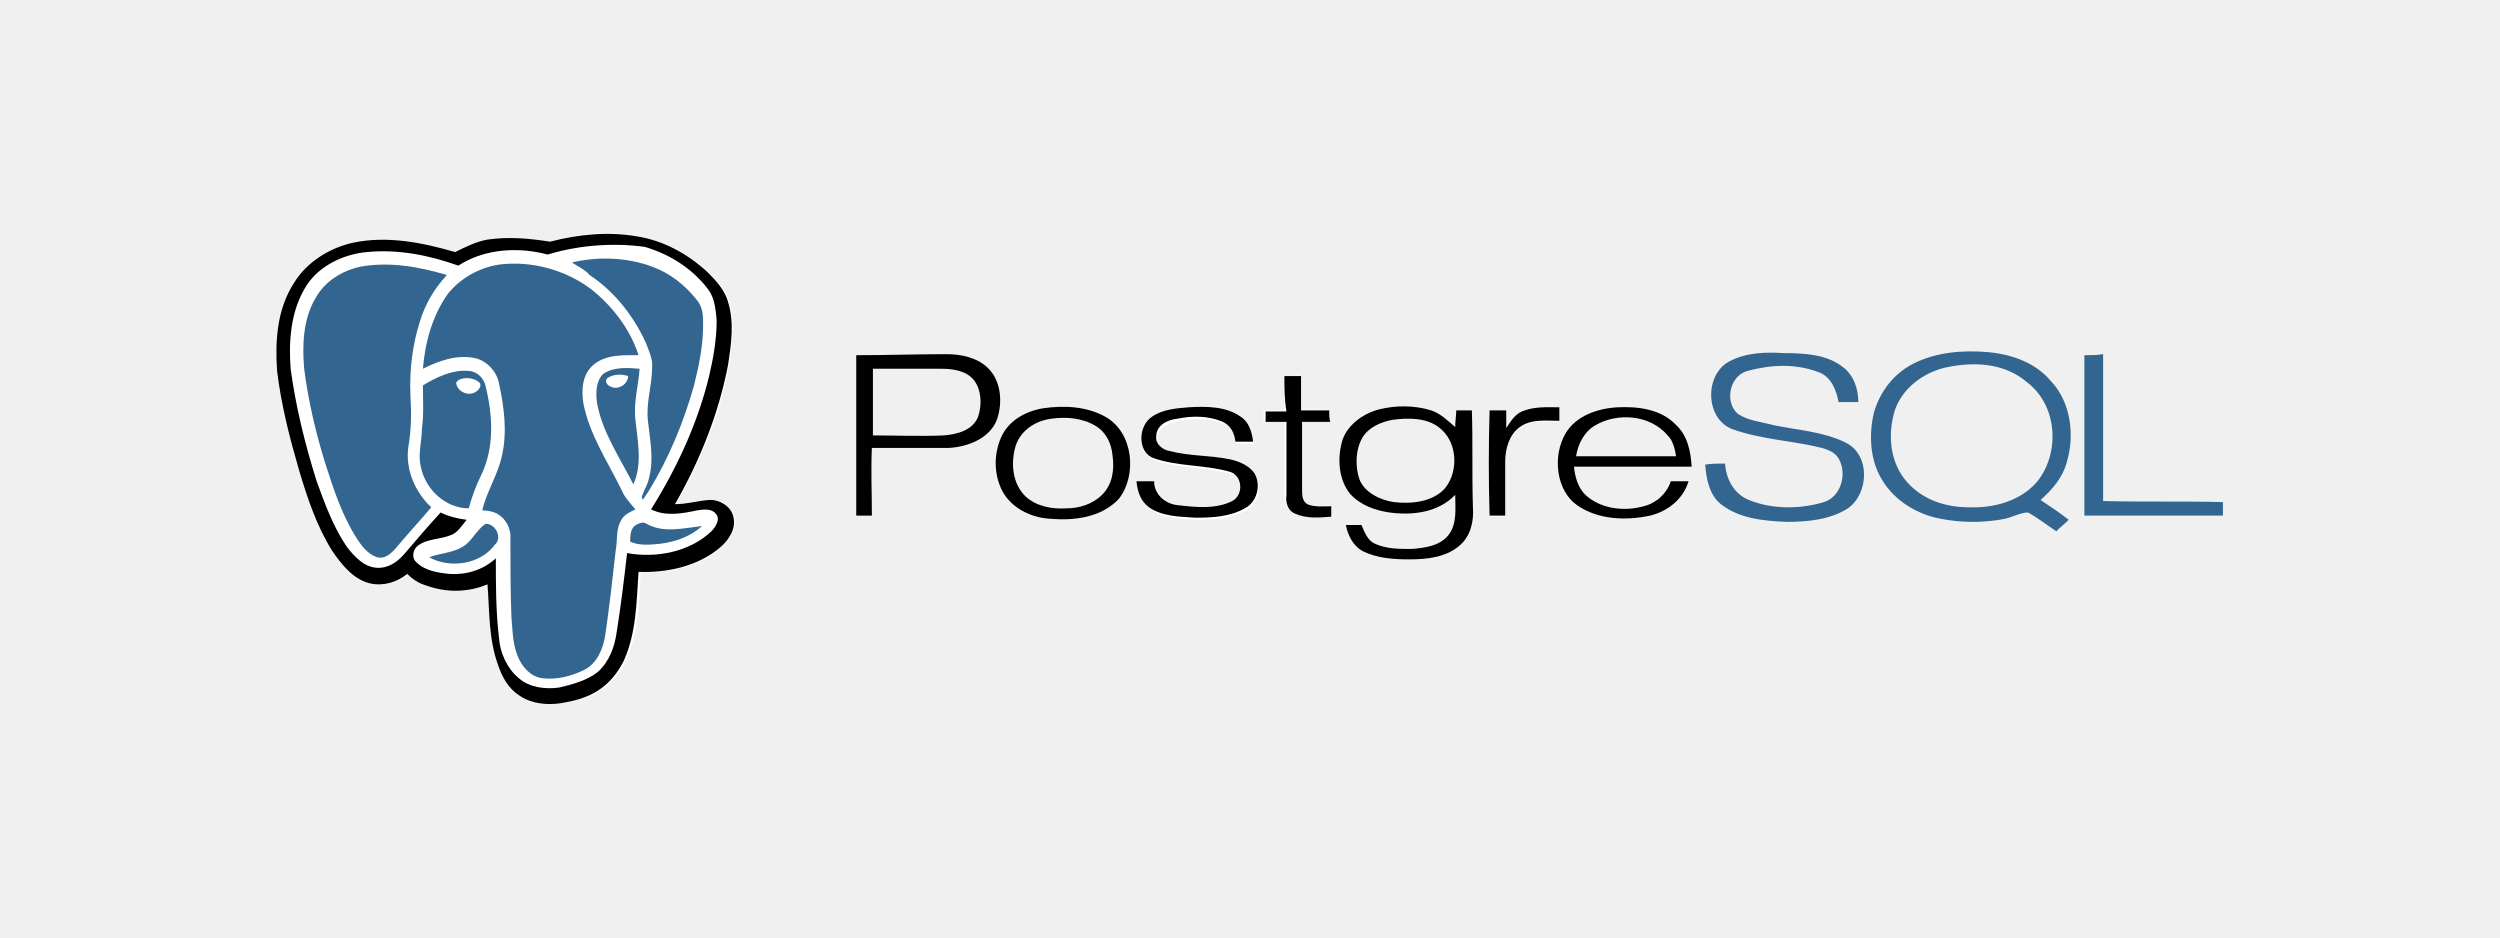
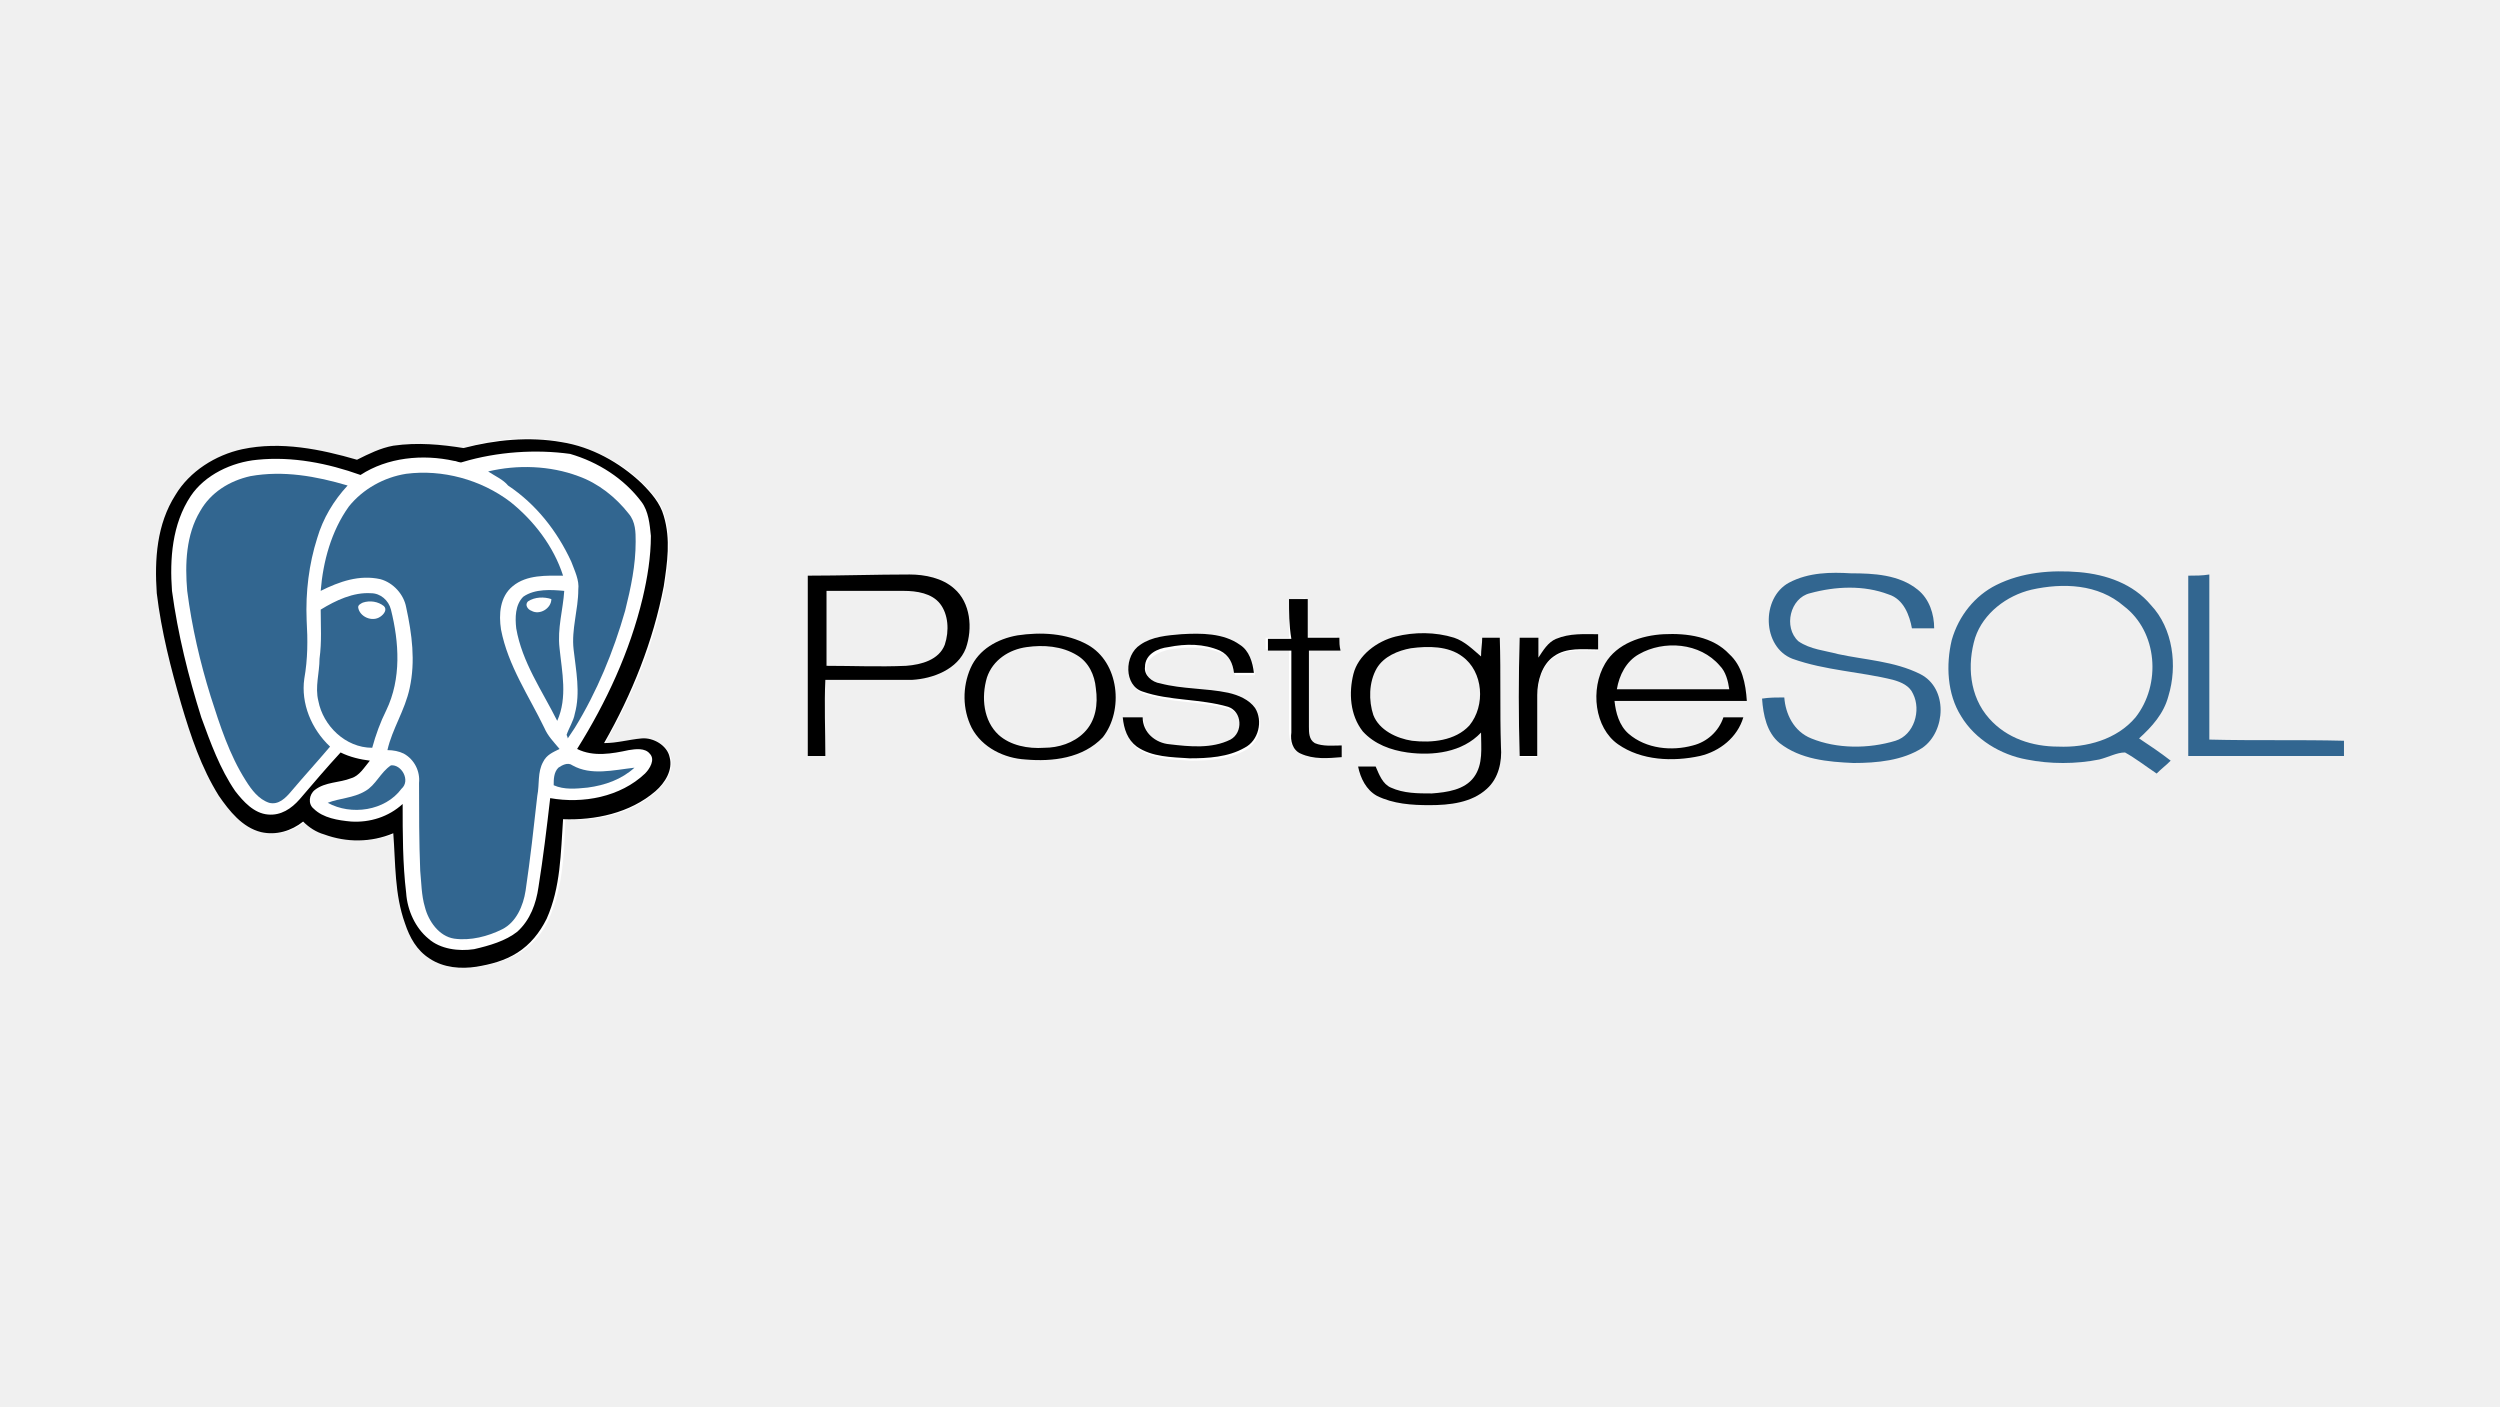
- <svg xmlns="http://www.w3.org/2000/svg" version="1.1" x="0px" y="0px" viewBox="0 0 240 90" enable-background="new 0 0 240 90" xml:space="preserve">
-   <g id="Layer_2" display="none">
-     <rect x="-10" display="inline" fill="none" stroke="#E8E7E7" stroke-width="1.128" stroke-miterlimit="10" width="260" height="90" />
-   </g>
-   <g id="Layer_1">
-     <g>
-       <path fill="#326690" d="M166,34.7c-2.4,1.3-2.3,5.5,0.3,6.5c2.8,1,5.8,1.1,8.6,1.8c0.7,0.2,1.4,0.5,1.7,1.2c0.7,1.4,0.1,3.5-1.5,4    c-2.3,0.7-5,0.7-7.2-0.2c-1.5-0.6-2.2-2.1-2.3-3.5c-0.6,0-1.3,0-1.9,0.1c0.1,1.4,0.4,2.9,1.5,3.8c1.8,1.4,4.1,1.6,6.3,1.7    c2,0,4.2-0.2,5.9-1.3c2-1.4,2.2-5.1-0.2-6.3c-2.2-1.1-4.7-1.2-7-1.7c-1.1-0.3-2.4-0.4-3.4-1.1c-1.3-1.2-0.7-3.7,1-4.1    c2.2-0.6,4.6-0.7,6.7,0.1c1.3,0.4,1.8,1.8,2,2.9c0.6,0,1.2,0,1.9,0c0-1.2-0.4-2.5-1.4-3.3c-1.6-1.3-3.8-1.4-5.7-1.4    C169.6,33.8,167.7,33.8,166,34.7z" />
-       <path d="M94.7,35.2c-1-0.9-2.5-1.2-3.8-1.2c-2.9,0-5.8,0.1-8.7,0.1c0,5.1,0,10.3,0,15.4c0.5,0,1,0,1.5,0c0-2.2-0.1-4.4,0-6.5    c2.5,0,4.9,0,7.4,0c1.8-0.1,3.9-0.9,4.6-2.7C96.3,38.6,96.1,36.4,94.7,35.2z M93.9,40c-0.5,1.3-2,1.7-3.3,1.8    c-2.3,0.1-4.6,0-6.8,0c0-2.1,0-4.3,0-6.4c2.2,0,4.4,0,6.6,0c1.1,0,2.4,0.2,3.1,1.1C94.2,37.4,94.3,38.8,93.9,40z" />
-       <path fill="#326690" d="M200.1,34.1c0,5.1,0,10.2,0,15.4c4.4,0,8.9,0,13.3,0c0-0.4,0-0.8,0-1.3c-3.8-0.1-7.6,0-11.5-0.1    c0-4.7,0-9.4,0-14.1C201.3,34.1,200.7,34.1,200.1,34.1z" />
-       <path fill="#FFFFFF" d="M123.3,36.1c0,1.1,0,2.2,0,3.3c-0.7,0-1.3,0-2,0c0,0.3,0,0.7,0,1c0.7,0,1.4,0,2,0c0,2.3,0,4.7,0,7    c0,0.7,0.2,1.4,0.8,1.8c1.1,0.5,2.3,0.4,3.5,0.3c0-0.3,0-0.7,0-1c-0.8,0.1-1.6,0.2-2.3-0.2c-0.5-0.3-0.4-0.9-0.5-1.4    c0-2.2,0-4.3,0-6.5c0.9,0,1.8,0,2.7,0c0-0.4,0-0.7-0.1-1.1c-0.9,0-1.8,0-2.7,0c0-1.1,0-2.2,0-3.3    C124.4,36.1,123.8,36.1,123.3,36.1z" />
-       <path fill="#FFFFFF" d="M110.6,40c-1.4,0.9-1.4,3.5,0.3,4.2c2.3,0.8,4.9,0.6,7.3,1.3c1.2,0.4,1.3,2.2,0.2,2.8    c-1.6,0.8-3.5,0.7-5.2,0.4c-1.2-0.2-2.2-1-2.3-2.3c-0.6,0-1.2,0-1.7,0c0.2,0.9,0.4,1.9,1.2,2.5c1.3,0.9,3,0.9,4.5,1    c1.6,0,3.3-0.1,4.7-0.9c1.2-0.7,1.6-2.3,0.9-3.4c-0.5-0.8-1.4-1.1-2.3-1.3c-1.9-0.4-3.9-0.4-5.8-0.8c-0.7-0.2-1.3-0.7-1.3-1.4    c0-1,1.1-1.5,2-1.7c1.4-0.2,3-0.3,4.4,0.3c0.8,0.3,1,1.1,1.2,1.9c0.6,0,1.1,0,1.7,0c-0.1-0.9-0.4-1.9-1.2-2.4c-1.5-1-3.3-1-5-0.9    C113,39.2,111.7,39.3,110.6,40z" />
-       <path fill="#FFFFFF" d="M146.1,39.5c-0.7,0.3-1.1,1-1.5,1.7c0-0.6,0-1.2,0-1.7c-0.5,0-1,0-1.6,0c-0.1,3.4,0,6.7,0,10.1    c0.5,0,1,0,1.5,0c0-1.7,0-3.5,0-5.2c0-1.2,0.4-2.6,1.4-3.3c1.1-0.8,2.5-0.6,3.8-0.6c0-0.4,0-0.9,0-1.3    C148.5,39.1,147.3,39,146.1,39.5z" />
-       <path fill="#326690" d="M183.7,34.9c2.2-1.1,4.7-1.3,7.1-1.1c2.3,0.2,4.6,1,6.1,2.8c1.9,2,2.3,5.2,1.5,7.8    c-0.4,1.5-1.4,2.6-2.5,3.6c0.9,0.6,1.8,1.2,2.7,1.9c-0.4,0.4-0.8,0.7-1.2,1.1c-0.9-0.6-1.8-1.3-2.7-1.8c-0.7,0-1.4,0.4-2.2,0.6    c-2,0.4-4.2,0.4-6.2,0c-2.2-0.4-4.4-1.7-5.6-3.7c-1.2-1.9-1.3-4.4-0.8-6.5C180.5,37.5,181.9,35.8,183.7,34.9z M186.7,35.3    c-2.1,0.5-4.1,2-4.8,4.1c-0.7,2.3-0.5,5,1.2,6.9c1.5,1.7,3.7,2.4,5.9,2.4c2.4,0.1,5-0.6,6.6-2.5c2.2-2.8,1.9-7.3-1-9.5    C192.4,34.8,189.4,34.7,186.7,35.3z" />
-       <path d="M123.3,36.1c0.5,0,1,0,1.6,0c0,1.1,0,2.2,0,3.3c0.9,0,1.8,0,2.7,0c0,0.4,0,0.7,0.1,1.1c-0.9,0-1.8,0-2.7,0    c0,2.2,0,4.3,0,6.5c0,0.5,0,1.1,0.5,1.4c0.7,0.3,1.5,0.2,2.3,0.2c0,0.3,0,0.7,0,1c-1.2,0.1-2.4,0.2-3.5-0.3    c-0.7-0.3-0.9-1.1-0.8-1.8c0-2.3,0-4.7,0-7c-0.7,0-1.4,0-2,0c0-0.3,0-0.7,0-1c0.7,0,1.3,0,2,0C123.3,38.3,123.3,37.2,123.3,36.1z" />
-       <path d="M106.1,40c-1.8-1-4-1.1-6-0.8c-1.7,0.3-3.3,1.2-4,2.8c-0.7,1.6-0.7,3.5,0.1,5.1c0.9,1.7,2.8,2.6,4.6,2.7    c2.3,0.2,4.9-0.1,6.6-1.9C109.2,45.6,108.8,41.5,106.1,40z M105.8,47.5c-0.9,0.9-2.2,1.3-3.4,1.3c-1.4,0.1-2.9-0.2-3.9-1.1    c-1.3-1.2-1.5-3.2-1-4.9c0.5-1.5,1.9-2.4,3.4-2.6c1.4-0.2,3-0.1,4.3,0.7c1,0.6,1.5,1.7,1.6,2.8C107,45.1,106.8,46.5,105.8,47.5z" />
-       <path d="M110.6,40c1-0.7,2.3-0.8,3.5-0.9c1.7-0.1,3.6-0.1,5,0.9c0.8,0.5,1.1,1.5,1.2,2.4c-0.6,0-1.1,0-1.7,0    c-0.1-0.8-0.4-1.5-1.2-1.9c-1.4-0.6-2.9-0.6-4.4-0.3c-0.9,0.1-2,0.6-2,1.7c-0.1,0.7,0.6,1.3,1.3,1.4c1.9,0.5,3.9,0.4,5.8,0.8    c0.9,0.2,1.8,0.6,2.3,1.3c0.7,1.1,0.3,2.8-0.9,3.4c-1.4,0.8-3.1,0.9-4.7,0.9c-1.5-0.1-3.2-0.1-4.5-1c-0.8-0.6-1.1-1.5-1.2-2.5    c0.6,0,1.2,0,1.7,0c0,1.3,1.1,2.2,2.3,2.3c1.7,0.2,3.6,0.4,5.2-0.4c1.1-0.6,1-2.4-0.2-2.8c-2.4-0.7-5-0.5-7.3-1.3    C109.2,43.5,109.2,40.9,110.6,40z" />
-       <path d="M132.4,39.3c1.6-0.4,3.4-0.4,5,0.1c0.9,0.3,1.6,1,2.3,1.6c0-0.6,0.1-1.1,0.1-1.6c0.5,0,1,0,1.5,0c0.1,3.1,0,6.2,0.1,9.3    c0.1,1.3-0.2,2.7-1.2,3.6c-1.3,1.2-3.2,1.4-4.9,1.4c-1.5,0-3.1-0.1-4.5-0.8c-0.9-0.5-1.4-1.5-1.6-2.5c0.5,0,1,0,1.5,0    c0.3,0.7,0.6,1.5,1.3,1.8c1.1,0.5,2.3,0.5,3.5,0.5c1.3-0.1,2.8-0.3,3.6-1.4c0.8-1.1,0.6-2.5,0.6-3.8c-1.6,1.7-4.1,2-6.3,1.7    c-1.4-0.2-2.8-0.7-3.8-1.8c-1.1-1.4-1.2-3.3-0.8-4.9C129.2,40.9,130.8,39.7,132.4,39.3z M133.7,40.3c-1.1,0.2-2.3,0.7-2.9,1.7    c-0.7,1.2-0.7,2.8-0.3,4c0.5,1.3,2,2,3.3,2.2c1.7,0.2,3.7,0,4.9-1.3c1.4-1.7,1.2-4.6-0.6-5.9C136.9,40.1,135.2,40.1,133.7,40.3z" />
-       <path d="M146.1,39.5c1.2-0.5,2.4-0.4,3.6-0.4c0,0.4,0,0.9,0,1.3c-1.3,0-2.7-0.2-3.8,0.6c-1,0.7-1.4,2.1-1.4,3.3c0,1.7,0,3.5,0,5.2    c-0.5,0-1,0-1.5,0c-0.1-3.4-0.1-6.7,0-10.1c0.5,0,1,0,1.6,0c0,0.6,0,1.2,0,1.7C145,40.5,145.4,39.8,146.1,39.5z" />
-       <path d="M150.3,41.6c1-1.7,3.1-2.4,5-2.5c2-0.1,4.2,0.2,5.6,1.7c1.1,1,1.4,2.5,1.5,4c-3.8,0-7.5,0-11.3,0c0.1,1,0.4,2.1,1.2,2.8    c1.5,1.3,3.7,1.5,5.5,1c1.2-0.3,2.2-1.2,2.6-2.4c0.6,0,1.2,0,1.7,0c-0.5,1.7-2,2.9-3.7,3.3c-2.3,0.5-5,0.4-7-1    C149.4,47.1,149,43.8,150.3,41.6z M153.2,40.8c-1.1,0.6-1.7,1.8-1.9,3c3.2,0,6.4,0,9.6,0c-0.1-0.7-0.3-1.5-0.8-2    C158.4,39.8,155.3,39.6,153.2,40.8z" />
-       <path fill="#FFFFFF" d="M52.8,23.2c-1.9-0.3-3.9-0.4-5.8-0.1c-1.1,0.2-2.2,0.7-3.1,1.2c-3.1-1-6.6-1.6-9.8-1    c-2.3,0.4-4.5,1.8-5.7,3.9c-1.5,2.5-1.8,5.5-1.6,8.4c0.4,3.2,1.2,6.4,2.1,9.5c0.8,2.7,1.7,5.4,3.2,7.8c0.8,1.3,2,2.7,3.6,3.1    c1.3,0.3,2.6-0.1,3.6-0.9c0.5,0.5,1.1,0.9,1.8,1.1c1.9,0.7,4,0.7,5.9-0.1c0.1,2.6,0,5.3,1,7.7c0.4,1.2,1,2.3,2.1,3    c1.2,0.8,2.6,0.9,4,0.7c1.2-0.2,2.5-0.6,3.5-1.2c1.1-0.7,2-1.7,2.5-2.9c1.2-2.7,1.3-5.6,1.4-8.5c2.8,0.2,5.7-0.5,7.8-2.4    c0.8-0.7,1.5-1.8,1.2-2.9c-0.3-1-1.4-1.7-2.4-1.6c-1.1,0.1-2.1,0.4-3.2,0.4c2.4-4.2,4.3-8.7,5.1-13.4c0.3-2,0.6-4,0-6    c-0.3-1.1-1.1-2-1.9-2.8c-1.8-1.8-4.3-3-6.8-3.5C58.4,22.1,55.5,22.4,52.8,23.2z" />
-       <path fill="#FFFFFF" d="M52.7,24.4c3-0.9,6.2-1.2,9.2-0.3c2.4,0.7,4.6,2.1,6.1,4.1c0.6,0.8,0.8,1.9,0.8,2.9    c0.1,1.8-0.3,3.6-0.7,5.3c-1.1,4.6-3.1,8.9-5.6,12.9c1.4,0.6,3,0.3,4.4,0.1c0.6-0.1,1.4-0.3,1.8,0.3c0.4,0.6,0,1.3-0.4,1.7    c-2.1,2.1-5.3,2.6-8.1,2.1c-0.3,2.5-0.6,5-1,7.6c-0.2,1.4-0.7,2.9-1.8,3.8c-1,0.9-2.4,1.3-3.7,1.5c-1.3,0.2-2.9,0.1-3.9-0.9    c-1.1-1-1.8-2.5-1.9-3.9c-0.3-2.5-0.3-5.1-0.3-7.6c-1.2,1-2.8,1.6-4.4,1.5c-1.1-0.1-2.4-0.3-3.2-1.1c-0.5-0.4-0.4-1.2,0.1-1.6    c0.9-0.7,2.1-0.6,3.1-1c0.8-0.2,1.2-1,1.6-1.5c-0.9-0.1-1.8-0.3-2.5-0.7c-1.2,1.3-2.4,2.7-3.5,4c-0.7,0.8-1.6,1.5-2.7,1.3    c-1.2-0.2-2.1-1.1-2.8-2c-1.3-1.9-2.2-4.1-2.9-6.3c-1.1-3.6-2-7.2-2.5-10.9c-0.3-2.8,0-5.8,1.6-8.1c1.3-1.9,3.5-2.9,5.7-3.1    c3-0.3,6,0.3,8.8,1.3c2.3-1.5,5.3-1.8,8-1.2C52.3,24.4,52.5,24.5,52.7,24.4z M54.9,25.2c0.6,0.4,1.2,0.7,1.8,1.1    c2.4,1.6,4.3,3.9,5.4,6.5c0.3,0.8,0.7,1.5,0.6,2.4c0,1.7-0.6,3.4-0.4,5.1c0.2,1.8,0.6,3.7,0.1,5.5c-0.1,0.6-0.5,1.2-0.7,1.8    c0,0.1,0.1,0.3,0.1,0.3c0.2-0.3,0.4-0.6,0.6-0.9c1.9-3.1,3.3-6.5,4.3-10c0.5-1.9,0.9-3.9,0.9-5.9c0-0.8-0.1-1.7-0.6-2.4    c-1.1-1.4-2.6-2.5-4.3-3.2C60.2,24.7,57.5,24.6,54.9,25.2z M47.9,25.4c-1.9,0.2-3.7,1.3-4.8,2.8c-1.5,2.1-2.2,4.7-2.4,7.2    c1.6-0.7,3.3-1.4,5.1-1c1.1,0.3,2,1.3,2.2,2.4c0.5,2.3,0.8,4.6,0.3,6.9c-0.4,1.8-1.5,3.4-1.9,5.3c0.5,0,1,0.1,1.4,0.3    c0.9,0.5,1.4,1.5,1.3,2.5c-0.1,2.5-0.1,5,0.1,7.5c0.1,1,0.1,2.1,0.4,3.1c0.4,1.2,1.2,2.4,2.5,2.7c1.4,0.2,2.8-0.2,4.1-0.8    c1.2-0.6,1.8-2,2-3.3c0.4-2.7,0.7-5.4,1-8.1c0.1-1-0.1-2,0.5-2.9c0.3-0.6,0.9-0.8,1.4-1.1c-0.4-0.6-0.9-1.2-1.3-1.8    c-1.3-2.8-3.1-5.4-3.7-8.4c-0.2-1.3-0.1-2.8,1-3.7c1.2-1,2.8-0.9,4.3-0.9c-0.9-2.5-2.5-4.7-4.5-6.3C54.3,25.9,51,25,47.9,25.4z     M34.6,25.6c-1.7,0.3-3.4,1.3-4.3,2.9c-1.2,2.1-1.3,4.5-1.1,6.8c0.4,3,1.1,6,2,9c0.8,2.5,1.6,5,3,7.2c0.5,0.8,1.1,1.6,2,1.9    c0.8,0.2,1.4-0.5,1.9-1c1-1.3,2.2-2.5,3.3-3.8c-1.6-1.4-2.4-3.6-2.2-5.8c0.2-1.6,0.3-3.3,0.2-5c-0.2-2.3,0.2-4.7,0.9-7    c0.5-1.7,1.4-3.2,2.6-4.5C40.2,25.7,37.3,25.1,34.6,25.6z M57.9,35.9c-0.8,0.6-0.8,1.8-0.6,2.7c0.6,2.9,2.3,5.3,3.5,7.9    c1-1.9,0.4-4.1,0.2-6.2c-0.2-1.7,0.3-3.3,0.4-4.9C60.3,35.4,59,35.2,57.9,35.9z M40.6,37c0,1.4,0.1,2.8,0,4.1    c-0.1,1.2-0.4,2.4-0.1,3.6c0.4,2.2,2.3,4,4.6,4c0.3-1.1,0.7-2.2,1.2-3.2c1.4-2.7,1.1-5.8,0.4-8.6c-0.2-0.8-0.9-1.4-1.7-1.4    C43.4,35.5,41.9,36.2,40.6,37z M60.9,50.5c-0.4,0.4-0.4,1-0.4,1.5c0.9,0.3,1.9,0.3,2.9,0.2c1.4-0.2,2.9-0.6,4-1.7    c-1.7,0.2-3.6,0.6-5.3-0.2C61.7,50.1,61.2,50.3,60.9,50.5z M44.4,52.5c-1,0.6-2.2,0.5-3.1,1c2,1,4.9,0.7,6.3-1.2    c0.7-0.7,0-2.1-0.9-2C45.7,50.9,45.3,52,44.4,52.5z" />
-       <path fill="#FFFFFF" d="M58.3,36.3c0.6-0.4,1.4-0.4,2-0.2c0,0.8-1,1.4-1.7,1C58.4,37,58,36.6,58.3,36.3z" />
-       <path fill="#FFFFFF" d="M44.2,36.4c0.6-0.2,1.3-0.1,1.8,0.3c0.3,0.3,0,0.8-0.3,0.9c-0.7,0.5-1.8,0-1.9-0.8    C43.8,36.6,44,36.4,44.2,36.4z" />
-       <path fill="#326690" d="M54.9,25.2c2.5-0.6,5.3-0.5,7.7,0.4c1.7,0.6,3.2,1.8,4.3,3.2c0.6,0.7,0.6,1.6,0.6,2.4c0,2-0.4,3.9-0.9,5.9    c-1,3.5-2.4,6.9-4.3,10c-0.2,0.3-0.4,0.6-0.6,0.9c0-0.1-0.1-0.3-0.1-0.3c0.2-0.6,0.6-1.2,0.7-1.8c0.5-1.8,0.1-3.7-0.1-5.5    c-0.2-1.7,0.4-3.4,0.4-5.1c0.1-0.8-0.3-1.6-0.6-2.4c-1.2-2.6-3-4.9-5.4-6.5C56.2,25.9,55.5,25.6,54.9,25.2z" />
-       <path fill="#326690" d="M47.9,25.4c3.1-0.4,6.4,0.5,8.9,2.4c2,1.6,3.7,3.8,4.5,6.3C59.9,34.1,58.2,34,57,35    c-1.1,0.9-1.2,2.4-1,3.7c0.6,3.1,2.4,5.7,3.7,8.4c0.3,0.7,0.8,1.2,1.3,1.8c-0.6,0.3-1.1,0.5-1.4,1.1c-0.5,0.9-0.3,1.9-0.5,2.9    c-0.3,2.7-0.6,5.4-1,8.1c-0.2,1.3-0.8,2.7-2,3.3c-1.2,0.6-2.7,1-4.1,0.8c-1.3-0.2-2.2-1.5-2.5-2.7c-0.3-1-0.3-2.1-0.4-3.1    c-0.1-2.5-0.1-5-0.1-7.5c0.1-1-0.4-2-1.3-2.5c-0.4-0.2-0.9-0.3-1.4-0.3c0.4-1.8,1.5-3.4,1.9-5.3c0.5-2.3,0.2-4.6-0.3-6.9    c-0.2-1.1-1.1-2.1-2.2-2.4c-1.8-0.4-3.5,0.2-5.1,1c0.2-2.5,0.9-5.1,2.4-7.2C44.2,26.7,46,25.7,47.9,25.4z" />
-       <path fill="#326690" d="M34.6,25.6c2.8-0.5,5.6,0,8.3,0.8c-1.2,1.3-2.1,2.8-2.6,4.5c-0.7,2.2-1,4.6-0.9,7c0.1,1.7,0.1,3.3-0.2,5    c-0.3,2.1,0.6,4.3,2.2,5.8c-1.1,1.3-2.2,2.5-3.3,3.8c-0.5,0.6-1.1,1.2-1.9,1c-0.9-0.3-1.5-1.1-2-1.9c-1.4-2.2-2.2-4.7-3-7.2    c-0.9-2.9-1.6-5.9-2-9c-0.2-2.3-0.1-4.8,1.1-6.8C31.2,27,32.8,26,34.6,25.6z" />
-       <path fill="#326690" d="M57.9,35.9c1-0.7,2.4-0.6,3.5-0.5c-0.1,1.6-0.6,3.2-0.4,4.9c0.2,2,0.7,4.2-0.2,6.2c-1.3-2.6-3-5-3.5-7.9    C57.2,37.7,57.2,36.6,57.9,35.9z M58.3,36.3c-0.3,0.3,0,0.7,0.3,0.8c0.7,0.4,1.7-0.2,1.7-1C59.7,35.9,58.9,35.9,58.3,36.3z" />
-       <path fill="#326690" d="M40.6,37c1.3-0.8,2.8-1.5,4.3-1.4c0.8,0,1.5,0.6,1.7,1.4c0.7,2.8,0.9,5.9-0.4,8.6c-0.5,1-0.9,2.1-1.2,3.2    c-2.3,0-4.2-1.9-4.6-4c-0.3-1.2,0.1-2.4,0.1-3.6C40.7,39.7,40.6,38.4,40.6,37z M44.2,36.4c-0.2,0.1-0.4,0.2-0.4,0.4    c0.1,0.8,1.2,1.3,1.9,0.8c0.3-0.2,0.6-0.6,0.3-0.9C45.5,36.3,44.8,36.2,44.2,36.4z" />
-       <path fill="#326690" d="M60.9,50.5c0.3-0.2,0.8-0.5,1.2-0.2c1.6,0.9,3.5,0.4,5.3,0.2c-1.1,1-2.5,1.5-4,1.7c-1,0.1-2,0.2-2.9-0.2    C60.5,51.5,60.5,50.9,60.9,50.5z" />
-       <path fill="#326690" d="M44.4,52.5c0.9-0.5,1.3-1.6,2.2-2.2c0.9-0.1,1.7,1.3,0.9,2c-1.4,1.9-4.3,2.3-6.3,1.2    C42.2,53.1,43.4,53.1,44.4,52.5z" />
-       <path d="M52.8,23.2c2.7-0.7,5.6-1,8.4-0.5c2.5,0.4,4.9,1.7,6.8,3.5c0.8,0.8,1.6,1.7,1.9,2.8c0.6,2,0.3,4,0,6    c-0.9,4.7-2.7,9.2-5.1,13.4c1.1,0,2.1-0.3,3.2-0.4c1-0.1,2.2,0.6,2.4,1.6c0.3,1.1-0.4,2.2-1.2,2.9C67,54.4,64,55,61.3,54.9    c-0.2,2.9-0.2,5.8-1.4,8.5c-0.6,1.2-1.4,2.2-2.5,2.9c-1.1,0.7-2.3,1-3.5,1.2c-1.3,0.2-2.8,0.1-4-0.7c-1.1-0.7-1.7-1.8-2.1-3    c-0.9-2.5-0.8-5.1-1-7.7c-1.9,0.8-4,0.8-5.9,0.1c-0.7-0.2-1.3-0.6-1.8-1.1c-1,0.8-2.3,1.2-3.6,0.9c-1.6-0.4-2.7-1.8-3.6-3.1    c-1.5-2.4-2.4-5.1-3.2-7.8c-0.9-3.1-1.7-6.2-2.1-9.5c-0.2-2.9,0-5.9,1.6-8.4c1.2-2,3.4-3.4,5.7-3.9c3.3-0.7,6.7,0,9.8,0.9    c1-0.5,2-1,3.1-1.2C48.9,22.7,50.9,22.9,52.8,23.2z M52.7,24.4c-0.2,0.1-0.5-0.1-0.7-0.1c-2.7-0.6-5.7-0.3-8,1.2    c-2.8-1-5.8-1.6-8.8-1.3c-2.2,0.2-4.5,1.3-5.7,3.1c-1.6,2.4-1.8,5.4-1.6,8.1c0.5,3.7,1.4,7.3,2.5,10.8c0.8,2.2,1.6,4.4,2.9,6.3    c0.7,0.9,1.6,1.9,2.8,2c1.1,0.1,2-0.5,2.7-1.3c1.2-1.4,2.3-2.7,3.5-4c0.8,0.4,1.7,0.6,2.5,0.7c-0.5,0.6-0.9,1.3-1.6,1.5    c-1,0.4-2.2,0.3-3.1,1c-0.5,0.4-0.6,1.2-0.1,1.6c0.8,0.8,2.1,1,3.2,1.1c1.6,0.1,3.2-0.4,4.4-1.5c0,2.5,0,5.1,0.3,7.6    c0.1,1.5,0.8,3,1.9,3.9c1,0.9,2.6,1.1,3.9,0.9c1.3-0.3,2.7-0.7,3.7-1.5c1.1-1,1.6-2.4,1.8-3.8c0.4-2.5,0.7-5,1-7.6    c2.8,0.5,6-0.1,8.1-2.1c0.4-0.4,0.9-1.2,0.4-1.7c-0.4-0.5-1.2-0.4-1.8-0.3c-1.4,0.3-3,0.6-4.4-0.1c2.5-4,4.5-8.3,5.6-12.9    c0.4-1.7,0.7-3.5,0.7-5.3c-0.1-1-0.2-2.1-0.8-2.9c-1.5-2-3.7-3.4-6.1-4.1C59,23.3,55.7,23.5,52.7,24.4z" />
-     </g>
+ <svg xmlns="http://www.w3.org/2000/svg" width="100%" height="100%" viewBox="0 0 800 450" version="1.1" xml:space="preserve" style="fill-rule:evenodd;clip-rule:evenodd;stroke-linejoin:round;stroke-miterlimit:2;">
+   <g id="postgres">
+     <path d="M572.474,186.46c-8.992,4.871 -8.618,20.608 1.124,24.355c10.491,3.747 21.732,4.121 32.223,6.744c2.623,0.749 5.246,1.873 6.37,4.496c2.622,5.246 0.374,13.114 -5.621,14.988c-8.617,2.622 -18.734,2.622 -26.977,-0.75c-5.62,-2.248 -8.243,-7.868 -8.618,-13.114c-2.248,0 -4.87,0 -7.119,0.375c0.375,5.245 1.499,10.866 5.621,14.238c6.744,5.245 15.362,5.995 23.605,6.369c7.493,0 15.736,-0.749 22.106,-4.87c7.494,-5.246 8.243,-19.109 -0.749,-23.605c-8.243,-4.122 -17.61,-4.497 -26.228,-6.37c-4.122,-1.124 -8.992,-1.499 -12.739,-4.122c-4.871,-4.496 -2.623,-13.863 3.747,-15.362c8.243,-2.248 17.235,-2.622 25.103,0.375c4.871,1.499 6.745,6.744 7.494,10.866l7.119,-0c-0,-4.496 -1.499,-9.367 -5.246,-12.365c-5.995,-4.871 -14.238,-5.245 -21.357,-5.245c-6.369,-0.375 -13.488,-0.375 -19.858,2.997Z" style="fill:#326690;fill-rule:nonzero;" />
+     <path d="M305.325,188.334c-3.747,-3.372 -9.367,-4.497 -14.238,-4.497c-10.866,0 -21.732,0.375 -32.597,0.375l-0,57.701l5.62,0c-0,-8.243 -0.375,-16.486 -0,-24.354l27.726,-0c6.745,-0.375 14.613,-3.372 17.236,-10.116c2.248,-6.37 1.499,-14.613 -3.747,-19.109Zm-2.997,17.984c-1.874,4.871 -7.494,6.37 -12.365,6.745c-8.618,0.374 -17.235,-0 -25.478,-0l-0,-23.98l24.729,0c4.121,0 8.992,0.749 11.615,4.122c2.623,3.372 2.997,8.617 1.499,13.113Z" style="fill-rule:nonzero;" />
+     <path d="M700.241,184.212l0,57.701l49.833,0l0,-4.87c-14.238,-0.375 -28.476,-0 -43.089,-0.375l0,-52.831c-2.248,0.375 -4.496,0.375 -6.744,0.375Z" style="fill:#326690;fill-rule:nonzero;" />
+     <path d="M412.484,191.706l0,12.364l-7.493,0l-0,3.747l7.493,0l0,26.228c0,2.623 0.75,5.246 2.998,6.744c4.121,1.874 8.618,1.499 13.114,1.124l-0,-3.746c-2.998,0.374 -5.995,0.749 -8.618,-0.75c-1.873,-1.124 -1.499,-3.372 -1.873,-5.245l-0,-24.355l10.116,0c0,-1.499 0,-2.623 -0.375,-4.121l-10.116,-0l0,-12.365c-1.124,0.375 -3.372,0.375 -5.246,0.375Z" style="fill:#fff;fill-rule:nonzero;" />
+     <path d="M364.9,206.318c-5.246,3.373 -5.246,13.114 1.124,15.737c8.617,2.998 18.359,2.248 27.352,4.871c4.496,1.499 4.87,8.243 0.749,10.491c-5.995,2.998 -13.114,2.623 -19.484,1.499c-4.496,-0.749 -8.243,-3.747 -8.617,-8.618l-6.37,0c0.749,3.372 1.499,7.119 4.496,9.367c4.871,3.372 11.241,3.372 16.861,3.747c5.995,0 12.365,-0.375 17.61,-3.372c4.496,-2.623 5.995,-8.618 3.372,-12.739c-1.873,-2.998 -5.245,-4.122 -8.617,-4.871c-7.119,-1.499 -14.613,-1.499 -21.732,-2.998c-2.623,-0.749 -4.871,-2.622 -4.871,-5.245c0,-3.747 4.122,-5.62 7.494,-6.37c5.245,-0.749 11.24,-1.124 16.486,1.124c2.997,1.124 3.747,4.122 4.496,7.119l6.37,0c-0.375,-3.372 -1.499,-7.119 -4.497,-8.992c-5.62,-3.747 -12.364,-3.747 -18.734,-3.372c-4.496,-0.375 -9.367,-0 -13.488,2.622Z" style="fill:#fff;fill-rule:nonzero;" />
+     <path d="M497.912,204.445c-2.623,1.124 -4.121,3.747 -5.62,6.37l-0,-6.37l-5.995,0c-0.375,12.739 0,25.104 0,37.843l5.62,0l0,-19.483c0,-4.497 1.499,-9.742 5.246,-12.365c4.121,-2.997 9.367,-2.248 14.238,-2.248l-0,-4.871c-4.496,-0.375 -8.993,-0.749 -13.489,1.124Z" style="fill:#fff;fill-rule:nonzero;" />
+     <path d="M638.793,187.21c8.243,-4.122 17.61,-4.871 26.603,-4.122c8.617,0.749 17.235,3.747 22.855,10.491c7.119,7.494 8.618,19.484 5.621,29.226c-1.499,5.62 -5.246,9.741 -9.367,13.488c3.372,2.248 6.744,4.496 10.116,7.119c-1.499,1.499 -2.998,2.623 -4.496,4.122c-3.372,-2.248 -6.745,-4.871 -10.117,-6.745c-2.622,0 -5.245,1.499 -8.243,2.248c-7.493,1.499 -15.736,1.499 -23.23,0c-8.243,-1.498 -16.486,-6.369 -20.982,-13.863c-4.497,-7.119 -4.871,-16.486 -2.998,-24.354c2.248,-7.869 7.494,-14.238 14.238,-17.61Zm11.241,1.498c-7.869,1.874 -15.362,7.494 -17.985,15.362c-2.623,8.618 -1.874,18.735 4.496,25.854c5.62,6.369 13.863,8.992 22.106,8.992c8.993,0.375 18.735,-2.248 24.729,-9.367c8.243,-10.491 7.119,-27.352 -3.746,-35.595c-8.243,-7.119 -19.484,-7.494 -29.6,-5.246Z" style="fill:#326690;fill-rule:nonzero;" />
+     <path d="M412.484,191.706l5.995,-0l0,12.364l10.117,0c-0,1.499 -0,2.623 0.375,4.122l-10.117,-0l0,24.354c0,1.874 0,4.122 1.873,5.246c2.623,1.124 5.621,0.749 8.618,0.749l0,3.747c-4.496,0.375 -8.992,0.749 -13.114,-1.124c-2.623,-1.124 -3.372,-4.121 -2.997,-6.744l-0,-26.228l-7.494,-0l0,-3.747l7.494,0c-0.75,-4.496 -0.75,-8.618 -0.75,-12.739Z" style="fill-rule:nonzero;" />
+     <path d="M348.039,206.318c-6.744,-3.746 -14.987,-4.121 -22.481,-2.997c-6.37,1.124 -12.365,4.496 -14.987,10.491c-2.623,5.995 -2.623,13.114 0.374,19.109c3.372,6.37 10.491,9.742 17.236,10.116c8.617,0.75 18.359,-0.374 24.729,-7.119c6.744,-8.617 5.245,-23.979 -4.871,-29.6Zm-1.124,28.102c-3.372,3.372 -8.243,4.871 -12.739,4.871c-5.246,0.374 -10.866,-0.75 -14.613,-4.122c-4.871,-4.496 -5.62,-11.99 -3.747,-18.359c1.874,-5.621 7.119,-8.993 12.739,-9.742c5.246,-0.75 11.241,-0.375 16.112,2.623c3.747,2.248 5.62,6.369 5.995,10.491c0.749,5.245 -0,10.491 -3.747,14.238Z" style="fill-rule:nonzero;" />
+     <path d="M364.9,206.318c3.747,-2.622 8.617,-2.997 13.114,-3.372c6.369,-0.374 13.488,-0.374 18.734,3.372c2.997,1.874 4.121,5.621 4.496,8.993l-6.37,-0c-0.374,-2.998 -1.498,-5.62 -4.496,-7.119c-5.245,-2.248 -10.866,-2.248 -16.486,-1.124c-3.372,0.375 -7.494,2.248 -7.494,6.369c-0.374,2.623 2.249,4.871 4.871,5.246c7.119,1.873 14.613,1.499 21.732,2.997c3.372,0.75 6.744,2.249 8.618,4.871c2.622,4.122 1.124,10.492 -3.373,12.74c-5.245,2.997 -11.615,3.372 -17.61,3.372c-5.62,-0.375 -11.989,-0.375 -16.86,-3.747c-2.998,-2.248 -4.122,-5.62 -4.497,-9.367l6.37,-0c0,4.871 4.122,8.243 8.618,8.618c6.369,0.749 13.488,1.498 19.483,-1.499c4.122,-2.248 3.747,-8.993 -0.749,-10.491c-8.992,-2.623 -18.734,-1.874 -27.352,-4.871c-5.995,-1.874 -5.995,-11.615 -0.749,-14.988Z" style="fill-rule:nonzero;" />
+     <path d="M446.581,203.696c5.995,-1.499 12.739,-1.499 18.734,0.374c3.372,1.124 5.995,3.747 8.618,5.995c-0,-2.248 0.374,-4.121 0.374,-5.995l5.62,0c0.375,11.616 0,23.231 0.375,34.846c0.375,4.871 -0.749,10.116 -4.496,13.489c-4.871,4.496 -11.99,5.245 -18.36,5.245c-5.62,0 -11.615,-0.375 -16.86,-2.997c-3.372,-1.874 -5.246,-5.621 -5.995,-9.367l5.62,-0c1.124,2.622 2.248,5.62 4.871,6.744c4.121,1.873 8.618,1.873 13.114,1.873c4.871,-0.374 10.491,-1.124 13.488,-5.245c2.998,-4.122 2.249,-9.367 2.249,-14.238c-5.995,6.369 -15.363,7.493 -23.606,6.369c-5.245,-0.749 -10.491,-2.622 -14.238,-6.744c-4.121,-5.246 -4.496,-12.365 -2.997,-18.359c1.499,-5.995 7.494,-10.492 13.489,-11.99Zm4.871,3.747c-4.122,0.749 -8.618,2.622 -10.866,6.369c-2.623,4.496 -2.623,10.491 -1.124,14.987c1.873,4.871 7.493,7.494 12.364,8.244c6.37,0.749 13.863,-0 18.36,-4.871c5.245,-6.37 4.496,-17.236 -2.248,-22.107c-4.497,-3.372 -10.866,-3.372 -16.486,-2.622Z" style="fill-rule:nonzero;" />
+     <path d="M497.912,204.445c4.496,-1.873 8.993,-1.499 13.489,-1.499l-0,4.871c-4.871,0 -10.117,-0.749 -14.238,2.248c-3.747,2.623 -5.246,7.869 -5.246,12.365l0,19.483l-5.62,0c-0.375,-12.739 -0.375,-25.103 0,-37.843l5.995,0l-0,6.37c1.499,-2.248 2.997,-4.871 5.62,-5.995Z" style="fill-rule:nonzero;" />
+     <path d="M513.649,212.313c3.747,-6.369 11.615,-8.992 18.734,-9.367c7.494,-0.374 15.737,0.75 20.982,6.37c4.122,3.747 5.246,9.367 5.621,14.987l-42.34,0c0.375,3.747 1.499,7.869 4.497,10.491c5.62,4.871 13.863,5.621 20.607,3.747c4.496,-1.124 8.243,-4.496 9.742,-8.992l6.37,-0c-1.874,6.369 -7.494,10.866 -13.864,12.364c-8.617,1.874 -18.734,1.499 -26.228,-3.746c-7.493,-5.246 -8.992,-17.611 -4.121,-25.854Zm10.866,-2.997c-4.122,2.248 -6.37,6.744 -7.119,11.24l35.969,0c-0.374,-2.622 -1.124,-5.62 -2.997,-7.493c-6.37,-7.494 -17.985,-8.243 -25.853,-3.747Z" style="fill-rule:nonzero;" />
+     <path d="M148.333,143.372c-7.119,-1.124 -14.613,-1.499 -21.732,-0.375c-4.121,0.749 -8.243,2.623 -11.615,4.496c-11.615,-3.747 -24.729,-5.995 -36.719,-3.747c-8.618,1.499 -16.861,6.745 -21.357,14.613c-5.62,9.367 -6.744,20.608 -5.995,31.473c1.499,11.99 4.496,23.98 7.868,35.595c2.998,10.117 6.37,20.233 11.99,29.226c2.998,4.87 7.494,10.116 13.489,11.615c4.871,1.124 9.742,-0.375 13.488,-3.372c1.874,1.873 4.122,3.372 6.745,4.121c7.119,2.623 14.987,2.623 22.106,-0.375c0.375,9.742 0,19.859 3.747,28.851c1.499,4.496 3.747,8.618 7.868,11.241c4.496,2.997 9.742,3.372 14.988,2.622c4.496,-0.749 9.367,-2.248 13.114,-4.496c4.121,-2.623 7.493,-6.369 9.367,-10.866c4.496,-10.116 4.871,-20.982 5.245,-31.848c10.491,0.75 21.357,-1.873 29.225,-8.992c2.998,-2.623 5.621,-6.744 4.497,-10.866c-1.124,-3.747 -5.246,-6.37 -8.993,-5.995c-4.121,0.375 -7.868,1.499 -11.99,1.499c8.993,-15.737 16.112,-32.598 19.109,-50.208c1.124,-7.493 2.248,-14.987 0,-22.481c-1.124,-4.121 -4.121,-7.493 -7.119,-10.491c-6.744,-6.744 -16.111,-11.24 -25.478,-13.114c-10.866,-2.248 -21.732,-1.124 -31.848,1.874Z" style="fill:#fff;fill-rule:nonzero;" />
+     <path d="M147.958,147.868c11.241,-3.372 23.23,-4.496 34.471,-1.124c8.992,2.623 17.235,7.868 22.856,15.362c2.248,2.997 2.997,7.119 2.997,10.866c0.375,6.744 -1.124,13.488 -2.623,19.858c-4.121,17.235 -11.615,33.347 -20.982,48.334c5.246,2.248 11.241,1.124 16.486,0.375c2.248,-0.375 5.246,-1.124 6.744,1.124c1.499,2.248 0,4.871 -1.498,6.369c-7.869,7.869 -19.859,9.742 -30.35,7.869c-1.124,9.367 -2.248,18.734 -3.747,28.476c-0.749,5.245 -2.622,10.865 -6.744,14.238c-3.747,3.372 -8.992,4.87 -13.863,5.62c-4.871,0.749 -10.866,0.375 -14.613,-3.372c-4.121,-3.747 -6.744,-9.367 -7.119,-14.613c-1.124,-9.367 -1.124,-19.109 -1.124,-28.476c-4.496,3.747 -10.491,5.995 -16.486,5.62c-4.121,-0.374 -8.992,-1.124 -11.99,-4.121c-1.873,-1.499 -1.498,-4.496 0.375,-5.995c3.372,-2.623 7.868,-2.248 11.615,-3.747c2.998,-0.749 4.496,-3.747 5.995,-5.62c-3.372,-0.375 -6.744,-1.124 -9.367,-2.623c-4.496,4.871 -8.992,10.117 -13.114,14.987c-2.623,2.998 -5.995,5.621 -10.116,4.871c-4.497,-0.749 -7.869,-4.121 -10.491,-7.493c-4.871,-7.119 -8.244,-15.362 -10.866,-23.605c-4.122,-13.489 -7.494,-26.978 -9.367,-40.841c-1.124,-10.491 -0,-21.732 5.995,-30.349c4.87,-7.119 13.113,-10.866 21.356,-11.615c11.241,-1.124 22.481,1.124 32.973,4.87c8.617,-5.62 19.858,-6.744 29.974,-4.496c1.124,-0.749 1.874,-0.374 2.623,-0.749Zm8.243,2.997c2.248,1.499 4.496,2.623 6.744,4.122c8.993,5.995 16.112,14.613 20.233,24.354c1.124,2.998 2.623,5.621 2.248,8.993c0,6.369 -2.248,12.739 -1.498,19.109c0.749,6.744 2.248,13.863 0.374,20.607c-0.374,2.248 -1.873,4.496 -2.622,6.744c-0,0.375 0.374,1.124 0.374,1.124c0.75,-1.124 1.499,-2.248 2.248,-3.372c7.119,-11.615 12.365,-24.354 16.112,-37.468c1.873,-7.119 3.372,-14.613 3.372,-22.106c-0,-2.998 -0.375,-6.37 -2.248,-8.993c-4.122,-5.245 -9.742,-9.367 -16.112,-11.99c-9.367,-2.997 -19.483,-3.372 -29.225,-1.124Zm-26.228,0.75c-7.119,0.749 -13.863,4.871 -17.985,10.491c-5.62,7.868 -8.243,17.61 -8.992,26.977c5.995,-2.623 12.365,-5.246 19.109,-3.747c4.121,1.124 7.494,4.871 8.243,8.993c1.873,8.617 2.997,17.235 1.124,25.853c-1.499,6.744 -5.62,12.739 -7.119,19.858c1.873,-0 3.747,0.375 5.246,1.124c3.372,1.873 5.245,5.62 4.87,9.367c-0.374,9.367 -0.374,18.734 0.375,28.101c0.375,3.747 0.375,7.869 1.499,11.616c1.499,4.496 4.496,8.992 9.367,10.116c5.246,0.749 10.491,-0.749 15.362,-2.997c4.496,-2.249 6.744,-7.494 7.494,-12.365c1.498,-10.116 2.622,-20.233 3.746,-30.349c0.375,-3.747 -0.374,-7.494 1.874,-10.866c1.124,-2.248 3.372,-2.998 5.245,-4.122c-1.498,-2.248 -3.372,-4.496 -4.87,-6.744c-4.871,-10.491 -11.616,-20.233 -13.864,-31.473c-0.749,-4.871 -0.374,-10.492 3.747,-13.864c4.496,-3.747 10.491,-3.372 16.112,-3.372c-3.373,-9.367 -9.368,-17.61 -16.861,-23.605c-9.742,-7.119 -22.107,-10.491 -33.722,-8.992Zm-49.833,0.749c-6.369,1.124 -12.739,4.871 -16.111,10.866c-4.496,7.868 -4.871,16.861 -4.122,25.478c1.499,11.241 4.122,22.481 7.494,33.722c2.998,9.367 5.995,18.734 11.241,26.977c1.873,2.998 4.121,5.995 7.493,7.119c2.998,0.749 5.246,-1.873 7.119,-3.747c3.747,-4.871 8.243,-9.367 12.365,-14.238c-5.995,-5.245 -8.993,-13.488 -8.243,-21.731c0.749,-5.995 1.124,-12.365 0.749,-18.735c-0.749,-8.617 0.75,-17.61 3.372,-26.227c1.874,-6.37 5.246,-11.99 9.742,-16.861c-10.116,-2.248 -20.982,-4.496 -31.099,-2.623Zm87.302,38.592c-2.998,2.249 -2.998,6.745 -2.249,10.117c2.249,10.866 8.618,19.858 13.114,29.6c3.747,-7.119 1.499,-15.362 0.75,-23.23c-0.75,-6.37 1.124,-12.365 1.499,-18.36c-4.122,0 -8.993,-0.749 -13.114,1.873Zm-64.821,4.122c0,5.246 0.375,10.491 0,15.362c-0.374,4.496 -1.498,8.992 -0.374,13.489c1.498,8.243 8.617,14.987 17.235,14.987c1.124,-4.122 2.623,-8.243 4.496,-11.99c5.246,-10.116 4.122,-21.732 1.499,-32.223c-0.749,-2.997 -3.372,-5.245 -6.37,-5.245c-5.994,-0 -11.615,2.623 -16.486,5.62Zm76.061,50.582c-1.499,1.499 -1.499,3.747 -1.499,5.62c3.373,1.125 7.119,1.125 10.866,0.75c5.246,-0.75 10.866,-2.248 14.987,-6.37c-6.369,0.75 -13.488,2.248 -19.858,-0.749c-1.498,-0.75 -3.372,-0 -4.496,0.749Zm-61.823,7.494c-3.746,2.248 -8.243,1.873 -11.615,3.747c7.494,3.747 18.36,2.622 23.605,-4.496c2.623,-2.623 0,-7.869 -3.372,-7.494c-3.747,2.248 -5.246,6.369 -8.618,8.243Z" style="fill:#fff;fill-rule:nonzero;" />
+     <path d="M168.94,192.455c2.248,-1.499 5.246,-1.499 7.494,-0.749c-0,2.997 -3.747,5.245 -6.37,3.747c-0.749,-0.375 -2.248,-1.874 -1.124,-2.998Z" style="fill:#fff;fill-rule:nonzero;" />
+     <path d="M116.11,192.83c2.248,-0.749 4.871,-0.375 6.744,1.124c1.124,1.124 0,2.997 -1.124,3.372c-2.623,1.873 -6.744,0 -7.119,-2.997c0,-0.75 0.75,-1.499 1.499,-1.499Z" style="fill:#fff;fill-rule:nonzero;" />
+     <path d="M156.201,150.865c9.367,-2.248 19.858,-1.873 28.851,1.499c6.369,2.248 11.99,6.744 16.111,11.99c2.248,2.623 2.248,5.995 2.248,8.992c0,7.494 -1.499,14.613 -3.372,22.107c-3.747,13.114 -8.992,25.853 -16.111,37.468c-0.75,1.124 -1.499,2.248 -2.248,3.372c-0,-0.375 -0.375,-1.124 -0.375,-1.124c0.749,-2.248 2.248,-4.496 2.623,-6.744c1.873,-6.745 0.374,-13.863 -0.375,-20.608c-0.749,-6.369 1.499,-12.739 1.499,-19.109c0.374,-2.997 -1.124,-5.995 -2.248,-8.992c-4.497,-9.742 -11.241,-18.36 -20.233,-24.354c-1.499,-1.874 -4.122,-2.998 -6.37,-4.497Z" style="fill:#326690;fill-rule:nonzero;" />
+     <path d="M129.973,151.615c11.615,-1.499 23.98,1.873 33.347,8.992c7.494,5.995 13.863,14.238 16.861,23.605c-5.246,0 -11.615,-0.375 -16.112,3.372c-4.121,3.372 -4.496,8.993 -3.746,13.864c2.248,11.615 8.992,21.357 13.863,31.473c1.124,2.623 2.997,4.496 4.871,6.744c-2.248,1.124 -4.122,1.874 -5.246,4.122c-1.873,3.372 -1.124,7.119 -1.873,10.866c-1.124,10.116 -2.248,20.233 -3.747,30.349c-0.749,4.871 -2.998,10.116 -7.494,12.365c-4.496,2.248 -10.116,3.746 -15.362,2.997c-4.871,-0.749 -8.243,-5.62 -9.367,-10.116c-1.124,-3.747 -1.124,-7.869 -1.499,-11.616c-0.374,-9.367 -0.374,-18.734 -0.374,-28.101c0.374,-3.747 -1.499,-7.494 -4.871,-9.367c-1.499,-0.749 -3.372,-1.124 -5.246,-1.124c1.499,-6.744 5.621,-12.739 7.119,-19.858c1.874,-8.618 0.75,-17.236 -1.124,-25.853c-0.749,-4.122 -4.121,-7.869 -8.243,-8.993c-6.744,-1.499 -13.114,0.75 -19.109,3.747c0.75,-9.367 3.373,-19.109 8.993,-26.977c4.496,-5.62 11.24,-9.367 18.359,-10.491Z" style="fill:#326690;fill-rule:nonzero;" />
+     <path d="M80.14,152.364c10.492,-1.873 20.983,0 31.099,2.998c-4.496,4.87 -7.868,10.491 -9.742,16.86c-2.622,8.243 -3.747,17.236 -3.372,26.228c0.375,6.37 0.375,12.365 -0.749,18.734c-1.124,7.869 2.248,16.112 8.243,21.732c-4.122,4.871 -8.243,9.367 -12.365,14.238c-1.873,2.248 -4.121,4.496 -7.119,3.747c-3.372,-1.124 -5.62,-4.122 -7.493,-7.119c-5.246,-8.243 -8.243,-17.61 -11.241,-26.977c-3.372,-10.866 -5.995,-22.107 -7.494,-33.722c-0.749,-8.618 -0.374,-17.985 4.122,-25.478c3.372,-5.995 9.367,-9.742 16.111,-11.241Z" style="fill:#326690;fill-rule:nonzero;" />
+     <path d="M167.442,190.956c3.746,-2.622 8.992,-2.248 13.114,-1.873c-0.375,5.995 -2.249,11.99 -1.499,18.36c0.749,7.493 2.623,15.736 -0.75,23.23c-4.87,-9.742 -11.24,-18.734 -13.114,-29.6c-0.374,-3.372 -0.374,-7.494 2.249,-10.117Zm1.498,1.499c-1.124,1.124 0,2.623 1.124,2.998c2.623,1.498 6.37,-0.75 6.37,-3.747c-2.248,-0.75 -5.246,-0.75 -7.494,0.749Z" style="fill:#326690;fill-rule:nonzero;" />
+     <path d="M102.621,195.078c4.871,-2.997 10.492,-5.62 16.112,-5.246c2.997,0 5.62,2.249 6.369,5.246c2.623,10.491 3.373,22.106 -1.498,32.223c-1.874,3.747 -3.373,7.868 -4.497,11.99c-8.617,-0 -15.736,-7.119 -17.235,-14.988c-1.124,-4.496 0.375,-8.992 0.375,-13.488c0.749,-5.621 0.374,-10.491 0.374,-15.737Zm13.489,-2.248c-0.749,0.375 -1.499,0.749 -1.499,1.499c0.375,2.997 4.496,4.87 7.119,2.997c1.124,-0.749 2.248,-2.248 1.124,-3.372c-1.873,-1.499 -4.496,-1.873 -6.744,-1.124Z" style="fill:#326690;fill-rule:nonzero;" />
+     <path d="M178.682,245.66c1.124,-0.749 2.998,-1.873 4.496,-0.749c5.995,3.372 13.114,1.499 19.858,0.749c-4.121,3.747 -9.367,5.62 -14.987,6.37c-3.747,0.375 -7.493,0.749 -10.866,-0.75c0,-1.873 0,-4.121 1.499,-5.62Z" style="fill:#326690;fill-rule:nonzero;" />
+     <path d="M116.859,253.154c3.372,-1.874 4.871,-5.995 8.243,-8.243c3.373,-0.375 6.37,4.871 3.373,7.494c-5.246,7.118 -16.112,8.617 -23.606,4.496c3.747,-1.499 8.244,-1.499 11.99,-3.747Z" style="fill:#326690;fill-rule:nonzero;" />
+     <path d="M148.333,143.372c10.116,-2.623 20.982,-3.747 31.473,-1.874c9.367,1.499 18.36,6.37 25.479,13.114c2.997,2.998 5.995,6.37 7.119,10.491c2.248,7.494 1.124,14.988 -0,22.481c-3.373,17.61 -10.117,34.471 -19.109,50.208c4.121,-0 7.868,-1.124 11.99,-1.499c3.746,-0.375 8.243,2.248 8.992,5.995c1.124,4.122 -1.499,8.243 -4.496,10.866c-8.243,7.119 -19.484,9.367 -29.6,8.992c-0.75,10.866 -0.75,21.732 -5.246,31.848c-2.248,4.497 -5.245,8.243 -9.367,10.866c-4.121,2.623 -8.618,3.747 -13.114,4.496c-4.871,0.75 -10.491,0.375 -14.987,-2.622c-4.122,-2.623 -6.37,-6.745 -7.868,-11.241c-3.373,-9.367 -2.998,-19.109 -3.747,-28.851c-7.119,2.998 -14.988,2.998 -22.107,0.375c-2.622,-0.749 -4.87,-2.248 -6.744,-4.121c-3.747,2.997 -8.618,4.496 -13.488,3.372c-5.995,-1.499 -10.117,-6.745 -13.489,-11.615c-5.62,-8.993 -8.992,-19.109 -11.99,-29.226c-3.372,-11.615 -6.37,-23.23 -7.868,-35.595c-0.75,-10.865 -0,-22.106 5.995,-31.473c4.496,-7.494 12.739,-12.739 21.357,-14.613c12.364,-2.622 25.103,0 36.719,3.373c3.746,-1.874 7.493,-3.747 11.615,-4.497c7.868,-1.124 15.362,-0.374 22.481,0.75Zm-0.375,4.496c-0.749,0.375 -1.873,-0.375 -2.623,-0.375c-10.116,-2.248 -21.357,-1.124 -29.974,4.496c-10.492,-3.746 -21.732,-5.995 -32.973,-4.87c-8.243,0.749 -16.86,4.87 -21.356,11.615c-5.995,8.992 -6.745,20.233 -5.995,30.349c1.873,13.863 5.245,27.352 9.367,40.466c2.997,8.243 5.995,16.486 10.866,23.605c2.622,3.372 5.994,7.119 10.491,7.494c4.121,0.374 7.493,-1.874 10.116,-4.871c4.496,-5.246 8.618,-10.117 13.114,-14.988c2.997,1.499 6.37,2.248 9.367,2.623c-1.873,2.248 -3.372,4.871 -5.995,5.62c-3.747,1.499 -8.243,1.124 -11.615,3.747c-1.873,1.499 -2.248,4.496 -0.375,5.995c2.998,2.998 7.869,3.747 11.99,4.122c5.995,0.374 11.99,-1.499 16.486,-5.621c0,9.367 0,19.109 1.124,28.476c0.375,5.621 2.998,11.241 7.119,14.613c3.747,3.372 9.742,4.121 14.613,3.372c4.871,-1.124 10.116,-2.623 13.863,-5.62c4.122,-3.747 5.995,-8.993 6.744,-14.238c1.499,-9.367 2.623,-18.734 3.747,-28.476c10.491,1.873 22.481,-0.375 30.35,-7.868c1.498,-1.499 3.372,-4.497 1.498,-6.37c-1.498,-1.873 -4.496,-1.499 -6.744,-1.124c-5.245,1.124 -11.24,2.248 -16.486,-0.375c9.367,-14.987 16.861,-31.098 20.982,-48.334c1.499,-6.369 2.623,-13.114 2.623,-19.858c-0.375,-3.747 -0.749,-7.868 -2.997,-10.866c-5.621,-7.494 -13.864,-12.739 -22.856,-15.362c-10.866,-1.499 -23.23,-0.749 -34.471,2.623Z" style="fill-rule:nonzero;" />
  </g>
</svg>
